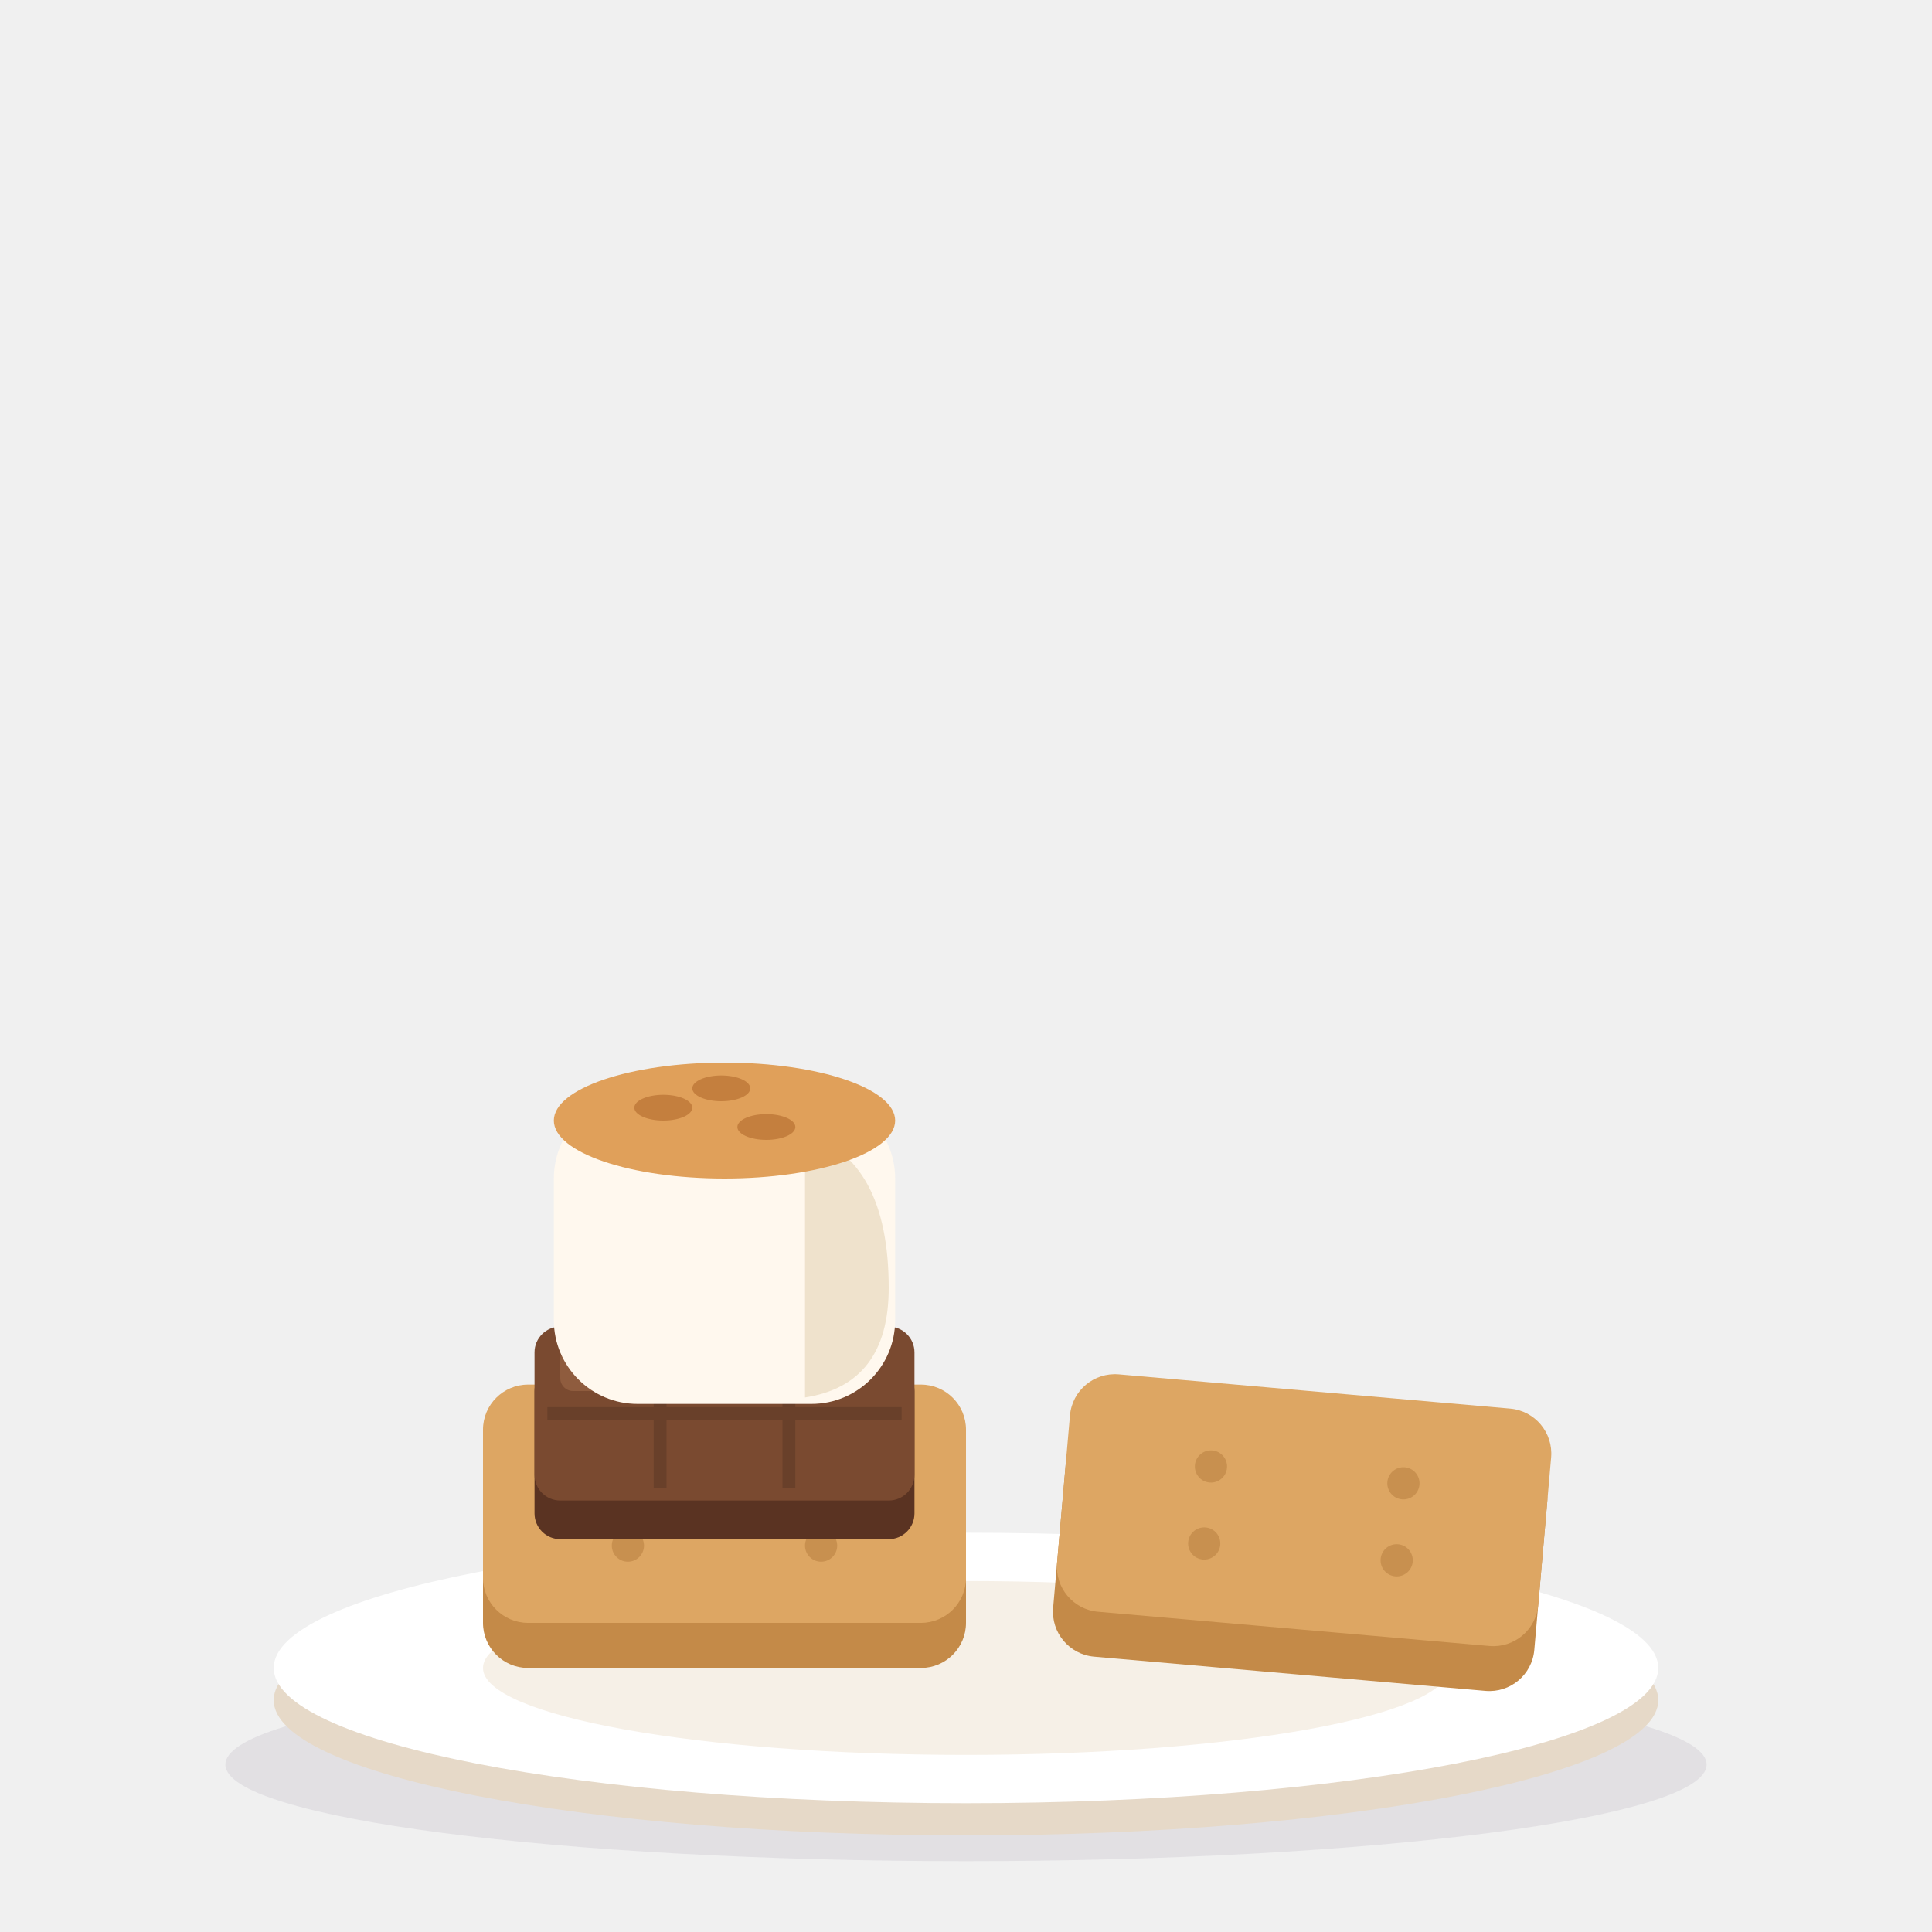
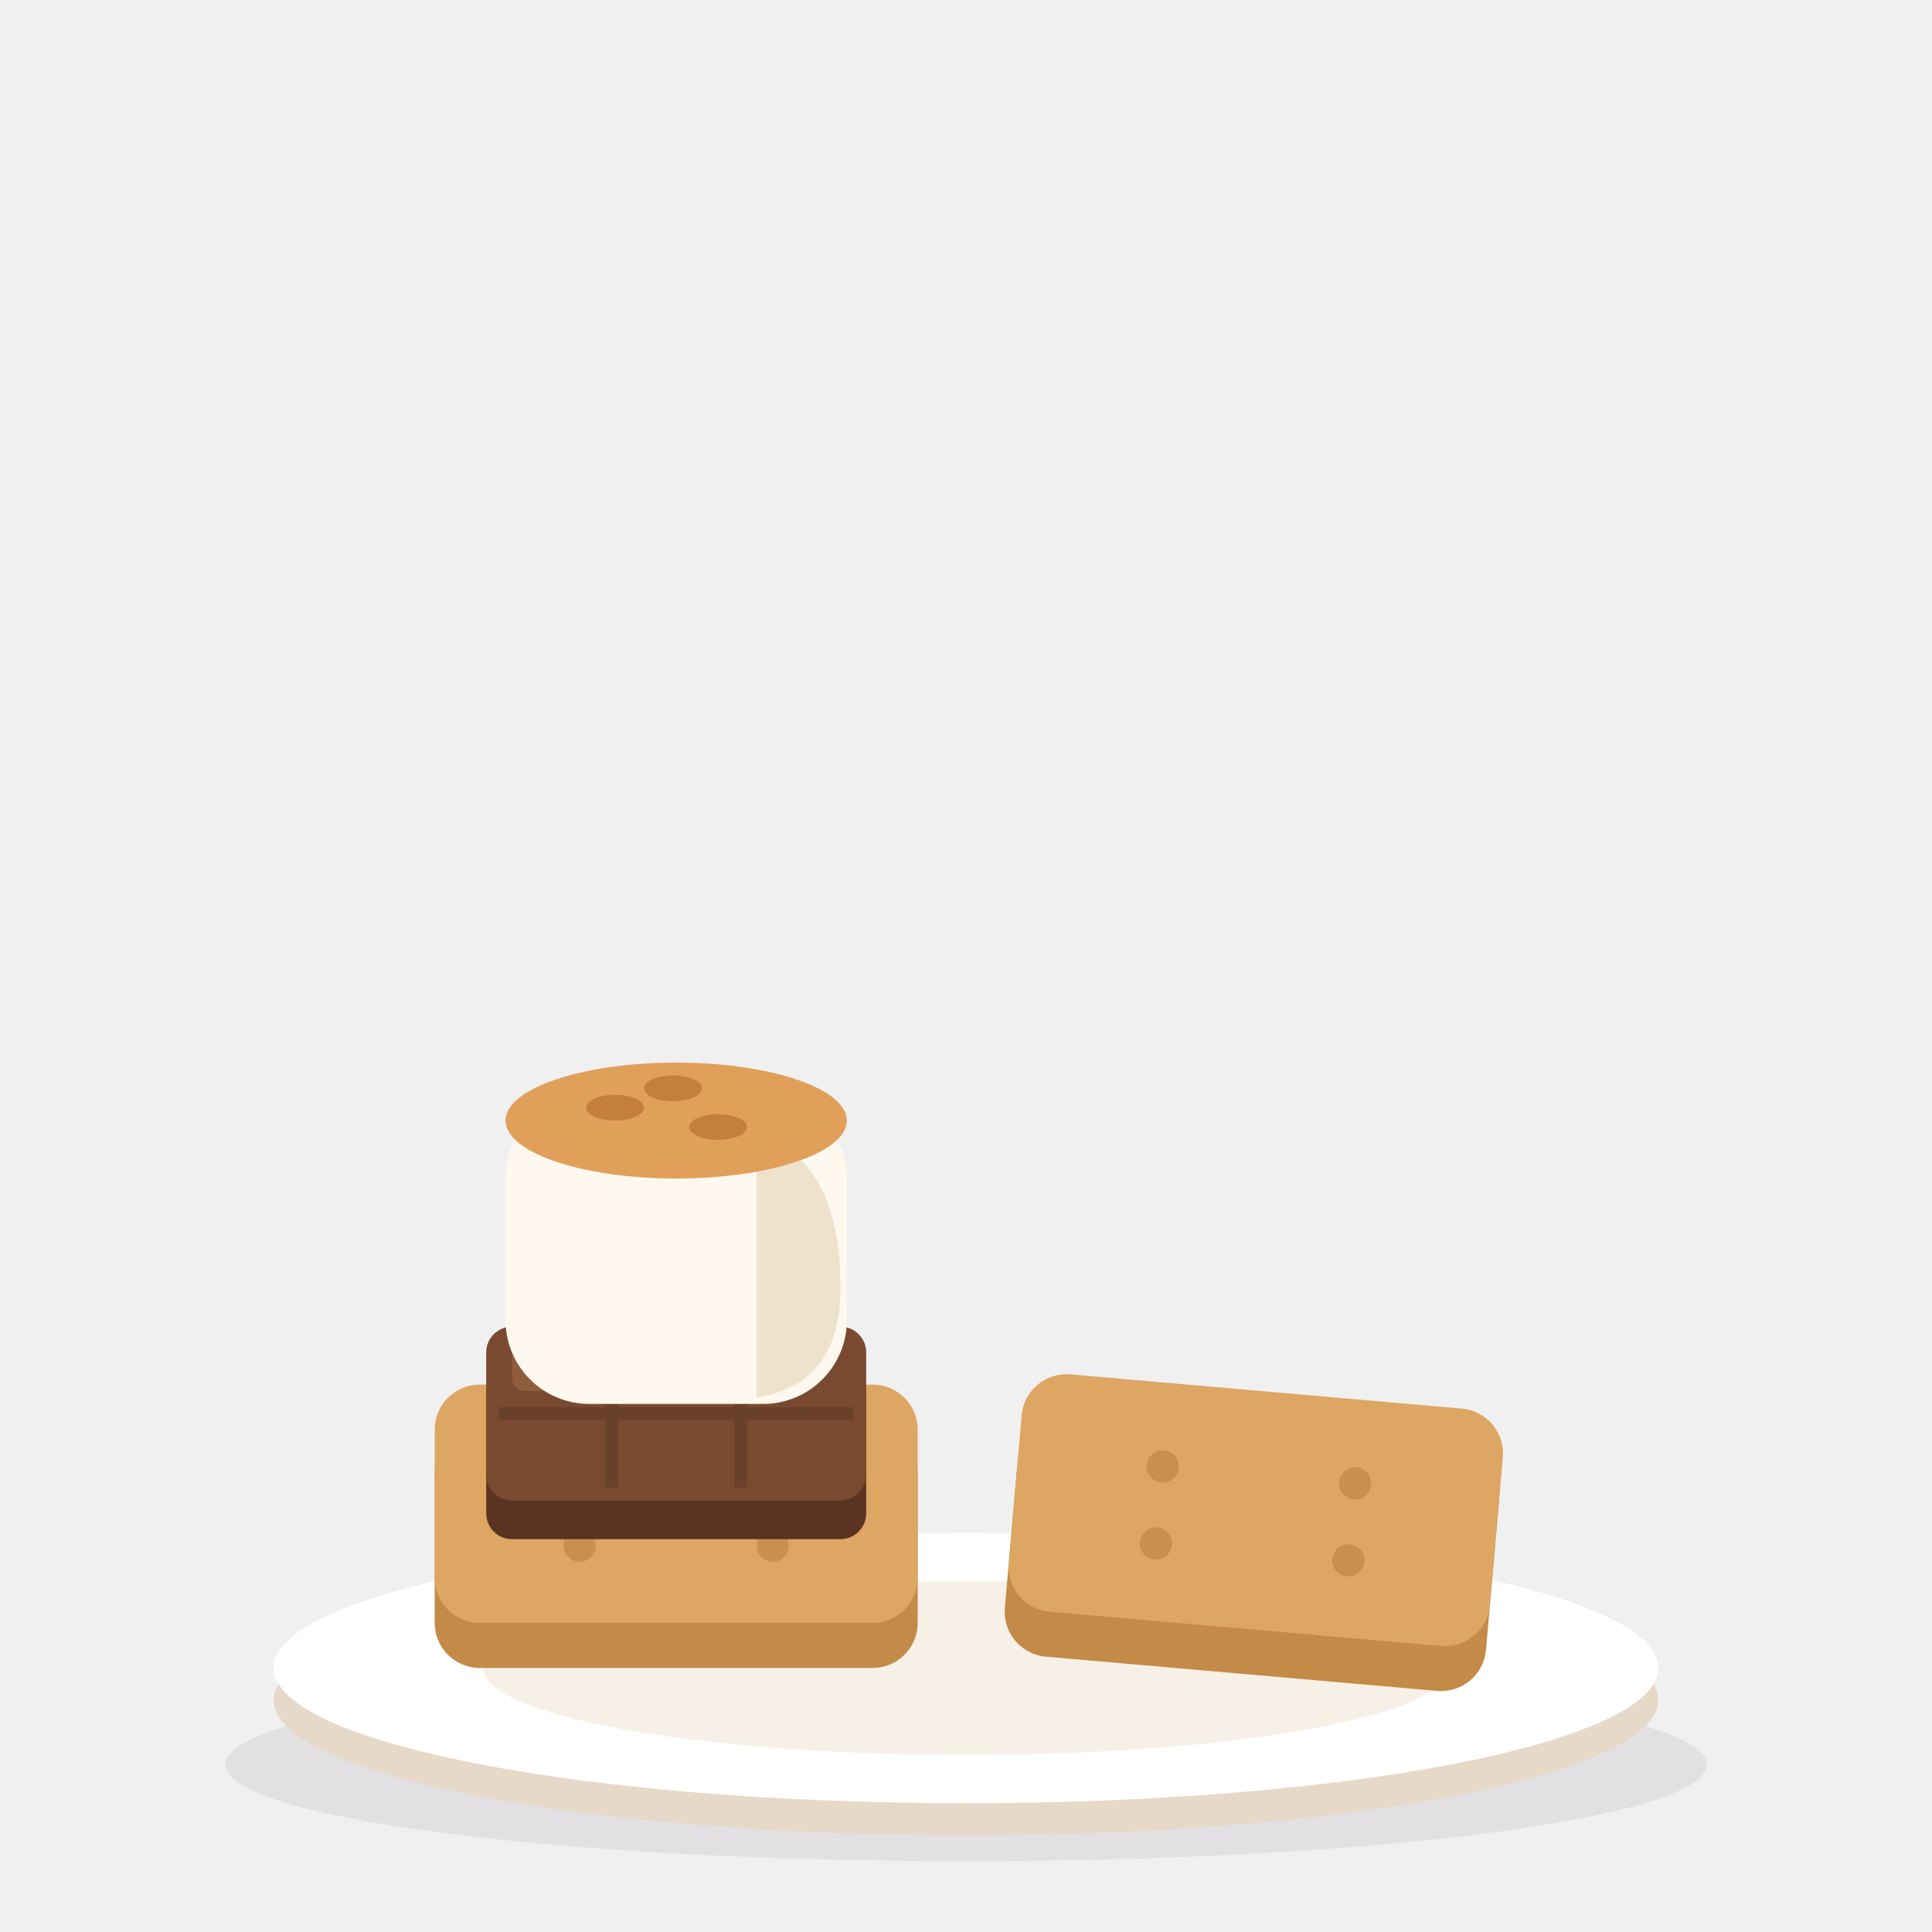
<svg xmlns="http://www.w3.org/2000/svg" viewBox="0 0 600 600" width="600" height="600">
  <ellipse cx="300" cy="548" rx="230" ry="30" fill="#3b2350" opacity="0.08" />
  <ellipse cx="300" cy="528" rx="215" ry="42" fill="#e6d9c8" />
  <ellipse cx="300" cy="518" rx="215" ry="42" fill="#ffffff" />
  <ellipse cx="300" cy="518" rx="150" ry="27" fill="#f6f0e7" />
-   <rect x="150" y="444" width="150" height="74" rx="14" fill="#c48a48" />
-   <rect x="150" y="430" width="150" height="74" rx="14" fill="#dda663" />
-   <circle cx="195" cy="456" r="5" fill="#c8904f" />
-   <circle cx="195" cy="480" r="5" fill="#c8904f" />
-   <circle cx="255" cy="456" r="5" fill="#c8904f" />
-   <circle cx="255" cy="480" r="5" fill="#c8904f" />
-   <g transform="rotate(5 405.0 469.0)">
-     <rect x="330" y="446" width="150" height="74" rx="14" fill="#c48a48" />
-     <rect x="330" y="432" width="150" height="74" rx="14" fill="#dda663" />
-     <circle cx="375" cy="458" r="5" fill="#c8904f" />
-     <circle cx="375" cy="482" r="5" fill="#c8904f" />
-     <circle cx="435" cy="458" r="5" fill="#c8904f" />
-     <circle cx="435" cy="482" r="5" fill="#c8904f" />
+   <g transform="translate(-15 0)">
+     <rect x="150" y="444" width="150" height="74" rx="14" fill="#c48a48" />
+     <rect x="150" y="430" width="150" height="74" rx="14" fill="#dda663" />
+     <circle cx="195" cy="456" r="5" fill="#c8904f" />
+     <circle cx="195" cy="480" r="5" fill="#c8904f" />
+     <circle cx="255" cy="456" r="5" fill="#c8904f" />
+     <circle cx="255" cy="480" r="5" fill="#c8904f" />
+     <g transform="rotate(5 405.0 469.0)">
+       <rect x="330" y="446" width="150" height="74" rx="14" fill="#c48a48" />
+       <rect x="330" y="432" width="150" height="74" rx="14" fill="#dda663" />
+       <circle cx="375" cy="458" r="5" fill="#c8904f" />
+       <circle cx="375" cy="482" r="5" fill="#c8904f" />
+       <circle cx="435" cy="458" r="5" fill="#c8904f" />
+       <circle cx="435" cy="482" r="5" fill="#c8904f" />
+     </g>
+     <rect x="166" y="424" width="118" height="54" rx="8" fill="#5a3322" />
+     <rect x="166" y="412" width="118" height="54" rx="8" fill="#7a4a30" />
+     <path d="M205 416 V462 M245 416 V462 M170 439 H280" stroke="#69402a" stroke-width="4" />
+     <rect x="174" y="418" width="26" height="14" rx="4" fill="#8f5c3e" />
+     <rect x="172" y="340" width="106" height="96" rx="26" fill="#fff8ee" />
+     <path d="M250 352 Q276 360 276 400 Q276 430 250 434 Z" fill="#efe2cc" />
+     <ellipse cx="225" cy="348" rx="53" ry="18" fill="#e0a05a" />
+     <ellipse cx="206" cy="344" rx="9" ry="4" fill="#c47f3e" />
+     <ellipse cx="238" cy="350" rx="9" ry="4" fill="#c47f3e" />
+     <ellipse cx="224" cy="338" rx="9" ry="4" fill="#c47f3e" />
  </g>
-   <rect x="166" y="424" width="118" height="54" rx="8" fill="#5a3322" />
-   <rect x="166" y="412" width="118" height="54" rx="8" fill="#7a4a30" />
-   <path d="M205 416 V462 M245 416 V462 M170 439 H280" stroke="#69402a" stroke-width="4" />
-   <rect x="174" y="418" width="26" height="14" rx="4" fill="#8f5c3e" />
-   <rect x="172" y="340" width="106" height="96" rx="26" fill="#fff8ee" />
-   <path d="M250 352 Q276 360 276 400 Q276 430 250 434 Z" fill="#efe2cc" />
-   <ellipse cx="225" cy="348" rx="53" ry="18" fill="#e0a05a" />
-   <ellipse cx="206" cy="344" rx="9" ry="4" fill="#c47f3e" />
-   <ellipse cx="238" cy="350" rx="9" ry="4" fill="#c47f3e" />
-   <ellipse cx="224" cy="338" rx="9" ry="4" fill="#c47f3e" />
</svg>
